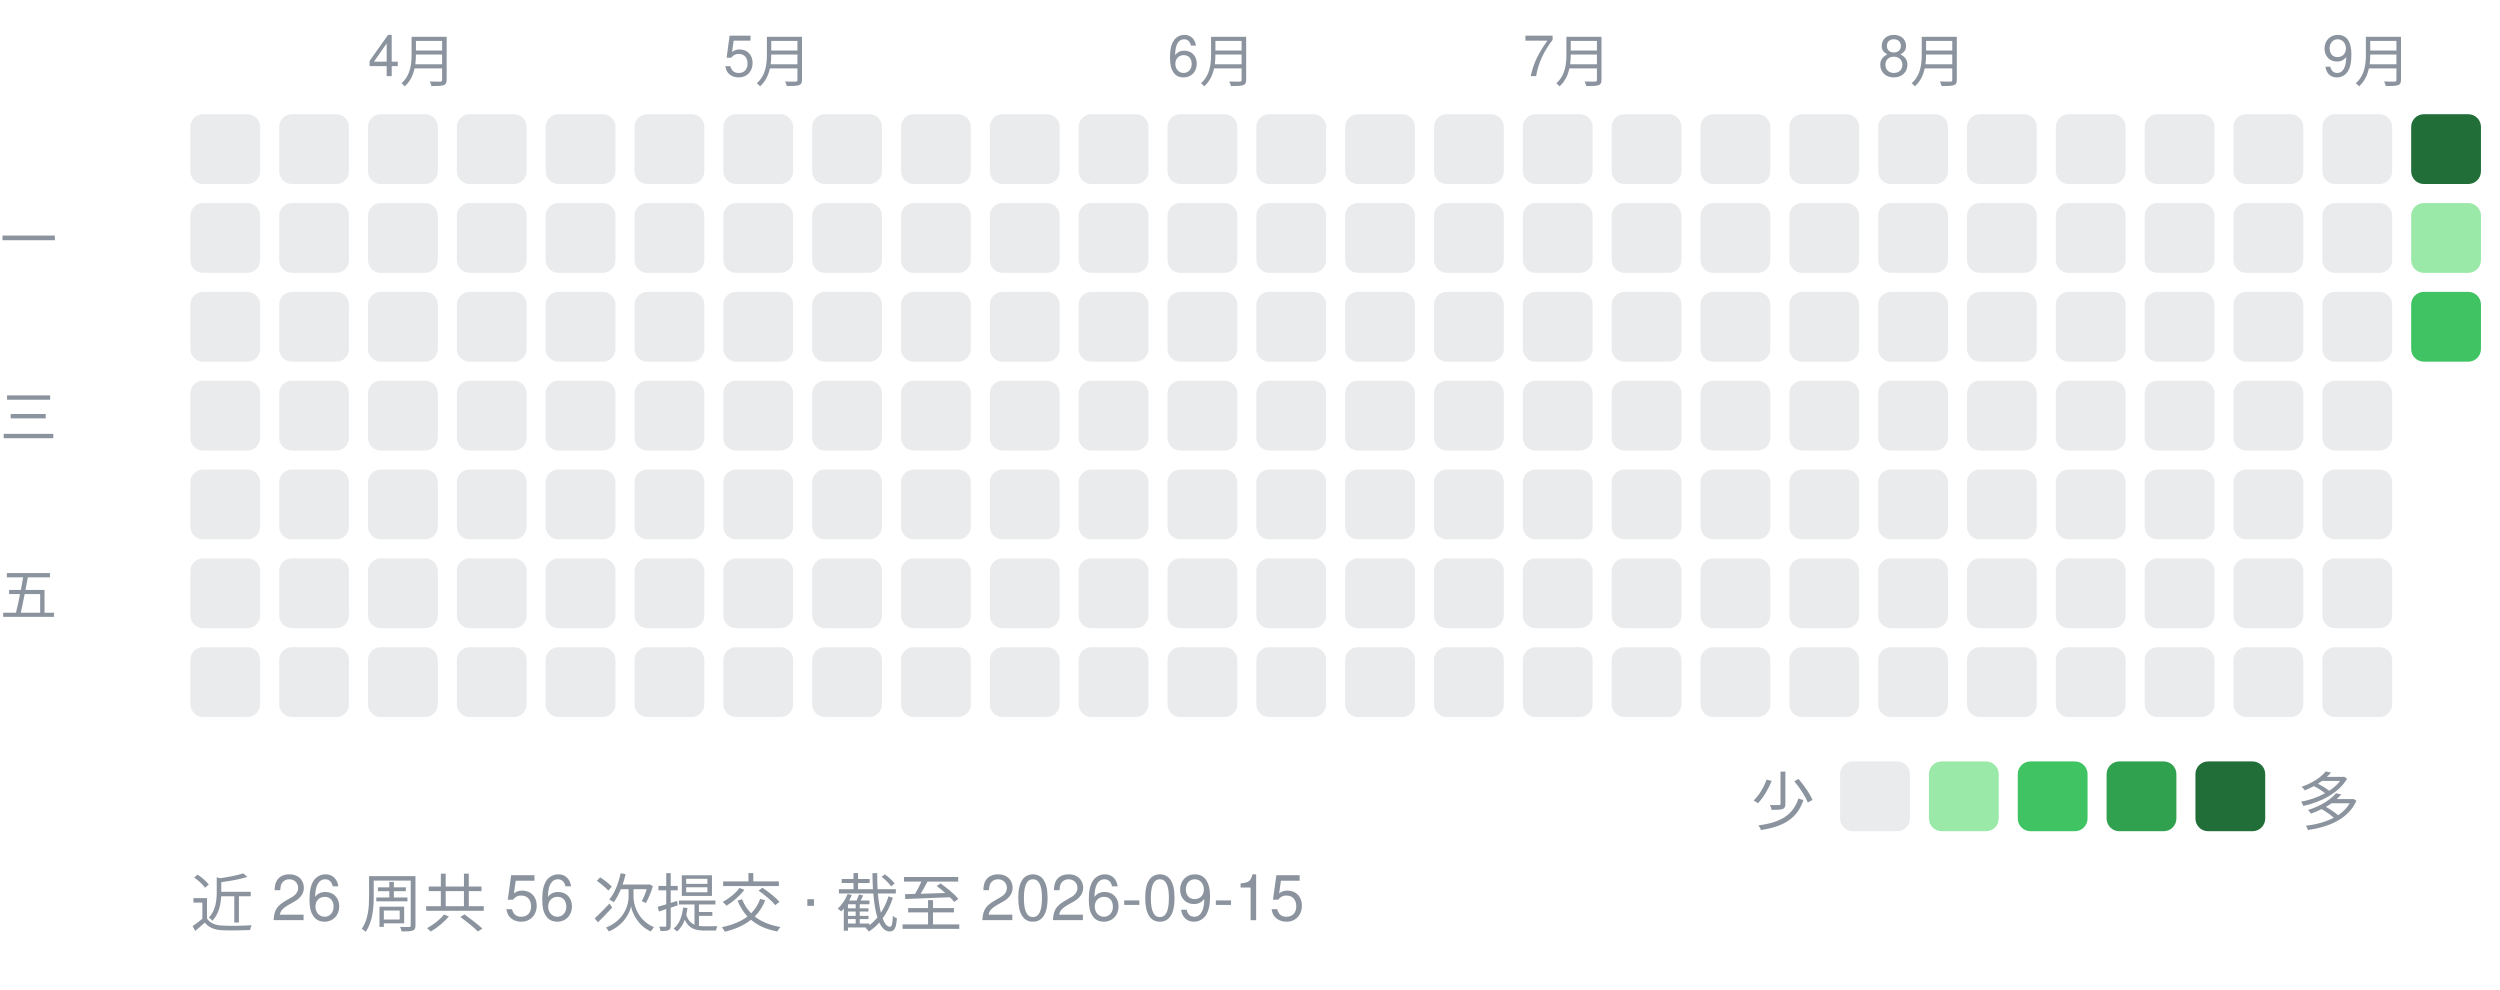
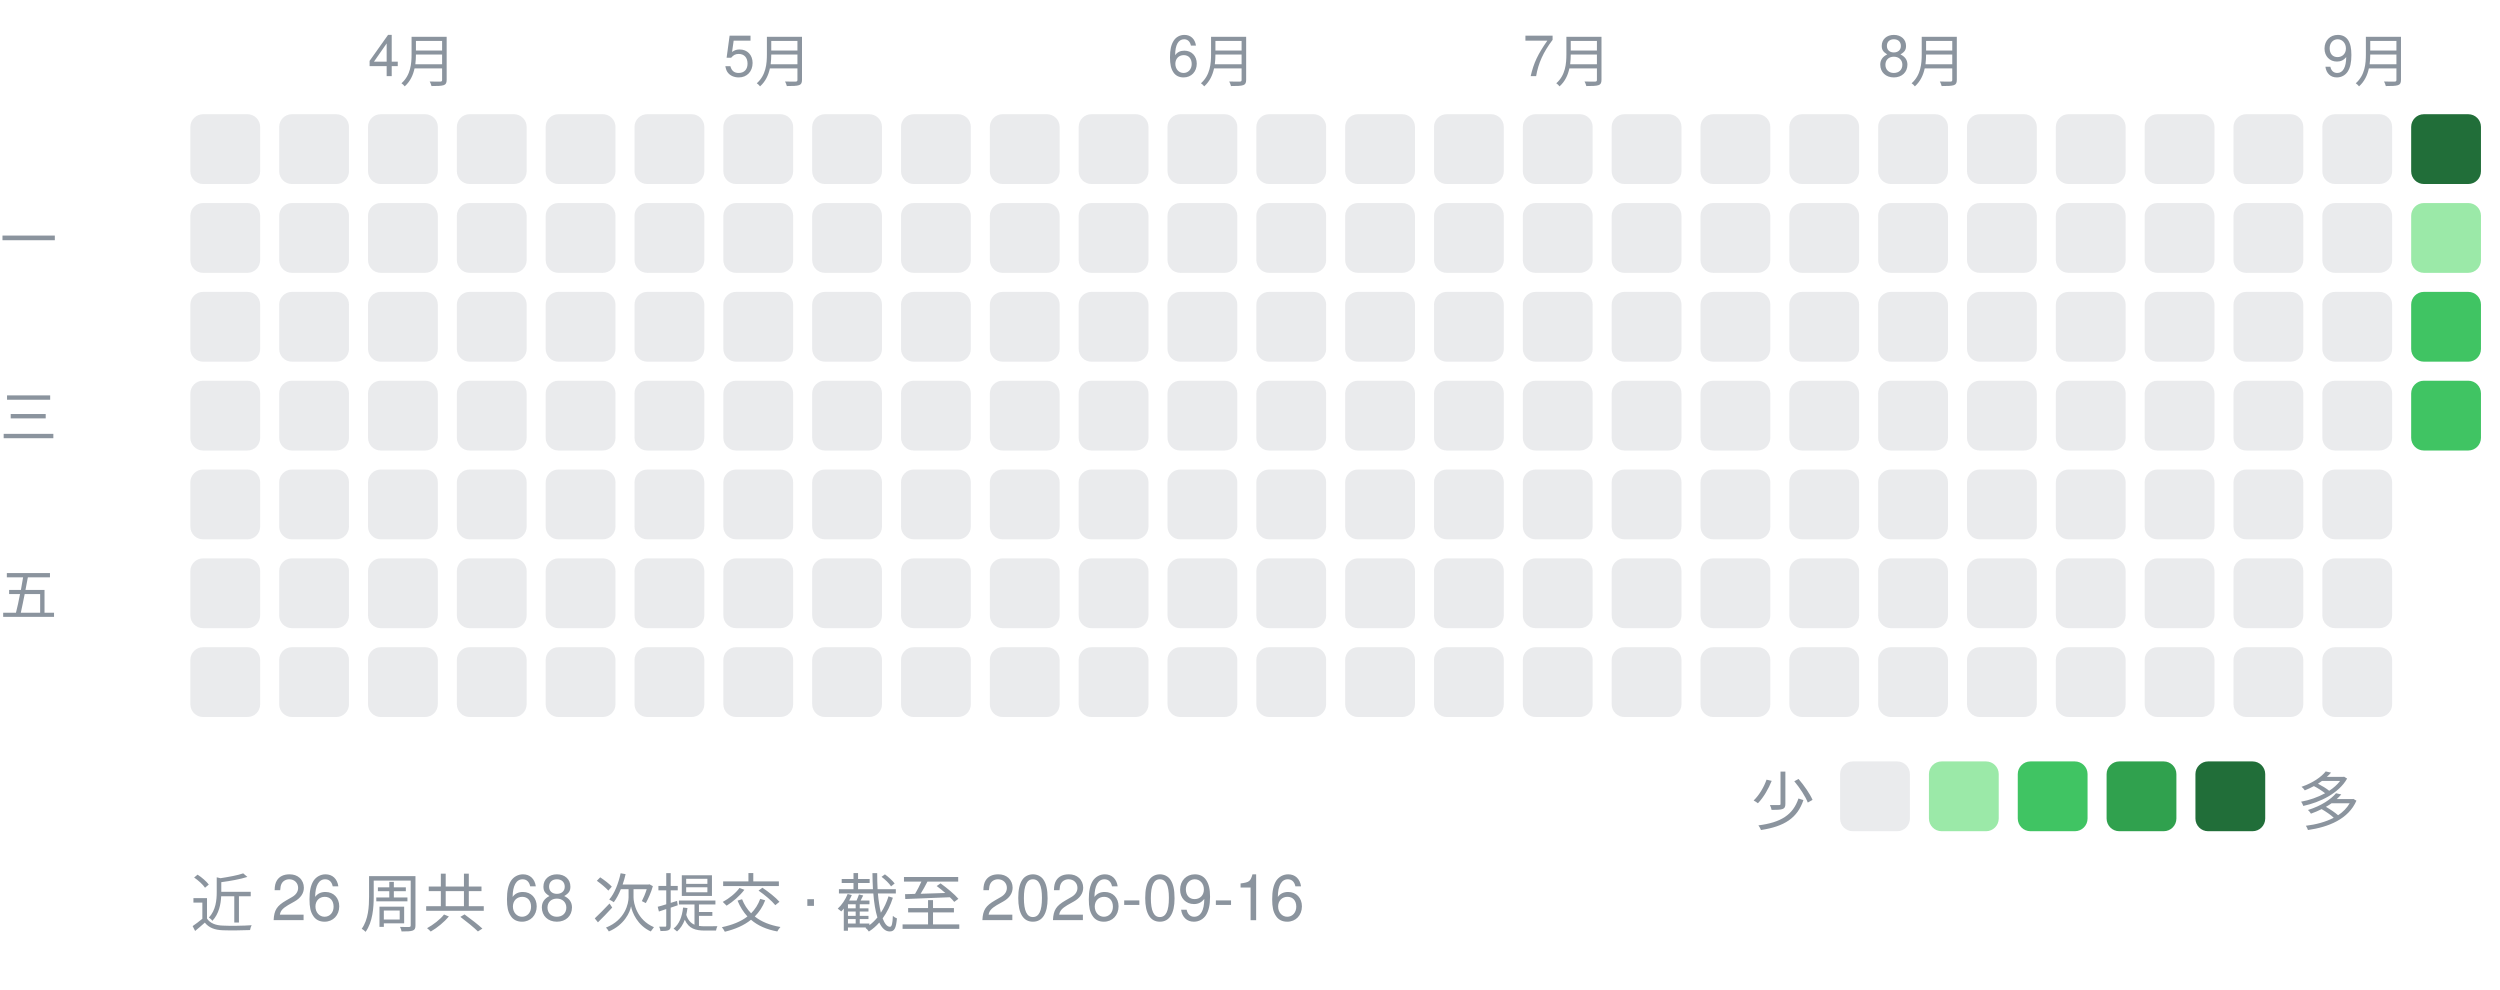
<svg xmlns="http://www.w3.org/2000/svg" width="394" height="156" viewBox="0 0 394 156" role="img">
  <g font-family="-apple-system,BlinkMacSystemFont,Segoe UI,Helvetica,Arial,PingFang SC,sans-serif" font-size="9" fill="#8b949e">
    <text x="58" y="12">4月</text>
    <text x="114" y="12">5月</text>
    <text x="184" y="12">6月</text>
    <text x="240" y="12">7月</text>
    <text x="296" y="12">8月</text>
    <text x="366" y="12">9月</text>
    <text x="0" y="41">一</text>
    <text x="0" y="69">三</text>
    <text x="0" y="97">五</text>
  </g>
  <rect x="30" y="18" width="11" height="11" rx="2" fill="rgba(139,148,158,0.18)" />
  <rect x="30" y="32" width="11" height="11" rx="2" fill="rgba(139,148,158,0.18)" />
  <rect x="30" y="46" width="11" height="11" rx="2" fill="rgba(139,148,158,0.18)" />
  <rect x="30" y="60" width="11" height="11" rx="2" fill="rgba(139,148,158,0.18)" />
  <rect x="30" y="74" width="11" height="11" rx="2" fill="rgba(139,148,158,0.18)" />
  <rect x="30" y="88" width="11" height="11" rx="2" fill="rgba(139,148,158,0.18)" />
  <rect x="30" y="102" width="11" height="11" rx="2" fill="rgba(139,148,158,0.18)" />
  <rect x="44" y="18" width="11" height="11" rx="2" fill="rgba(139,148,158,0.18)" />
  <rect x="44" y="32" width="11" height="11" rx="2" fill="rgba(139,148,158,0.18)" />
  <rect x="44" y="46" width="11" height="11" rx="2" fill="rgba(139,148,158,0.18)" />
  <rect x="44" y="60" width="11" height="11" rx="2" fill="rgba(139,148,158,0.18)" />
  <rect x="44" y="74" width="11" height="11" rx="2" fill="rgba(139,148,158,0.18)" />
  <rect x="44" y="88" width="11" height="11" rx="2" fill="rgba(139,148,158,0.18)" />
  <rect x="44" y="102" width="11" height="11" rx="2" fill="rgba(139,148,158,0.18)" />
  <rect x="58" y="18" width="11" height="11" rx="2" fill="rgba(139,148,158,0.18)" />
  <rect x="58" y="32" width="11" height="11" rx="2" fill="rgba(139,148,158,0.18)" />
  <rect x="58" y="46" width="11" height="11" rx="2" fill="rgba(139,148,158,0.18)" />
  <rect x="58" y="60" width="11" height="11" rx="2" fill="rgba(139,148,158,0.18)" />
  <rect x="58" y="74" width="11" height="11" rx="2" fill="rgba(139,148,158,0.18)" />
  <rect x="58" y="88" width="11" height="11" rx="2" fill="rgba(139,148,158,0.18)" />
  <rect x="58" y="102" width="11" height="11" rx="2" fill="rgba(139,148,158,0.18)" />
  <rect x="72" y="18" width="11" height="11" rx="2" fill="rgba(139,148,158,0.18)" />
  <rect x="72" y="32" width="11" height="11" rx="2" fill="rgba(139,148,158,0.18)" />
  <rect x="72" y="46" width="11" height="11" rx="2" fill="rgba(139,148,158,0.18)" />
  <rect x="72" y="60" width="11" height="11" rx="2" fill="rgba(139,148,158,0.18)" />
  <rect x="72" y="74" width="11" height="11" rx="2" fill="rgba(139,148,158,0.18)" />
  <rect x="72" y="88" width="11" height="11" rx="2" fill="rgba(139,148,158,0.18)" />
  <rect x="72" y="102" width="11" height="11" rx="2" fill="rgba(139,148,158,0.18)" />
  <rect x="86" y="18" width="11" height="11" rx="2" fill="rgba(139,148,158,0.18)" />
  <rect x="86" y="32" width="11" height="11" rx="2" fill="rgba(139,148,158,0.18)" />
  <rect x="86" y="46" width="11" height="11" rx="2" fill="rgba(139,148,158,0.18)" />
  <rect x="86" y="60" width="11" height="11" rx="2" fill="rgba(139,148,158,0.18)" />
  <rect x="86" y="74" width="11" height="11" rx="2" fill="rgba(139,148,158,0.18)" />
  <rect x="86" y="88" width="11" height="11" rx="2" fill="rgba(139,148,158,0.18)" />
  <rect x="86" y="102" width="11" height="11" rx="2" fill="rgba(139,148,158,0.18)" />
  <rect x="100" y="18" width="11" height="11" rx="2" fill="rgba(139,148,158,0.18)" />
  <rect x="100" y="32" width="11" height="11" rx="2" fill="rgba(139,148,158,0.18)" />
  <rect x="100" y="46" width="11" height="11" rx="2" fill="rgba(139,148,158,0.18)" />
  <rect x="100" y="60" width="11" height="11" rx="2" fill="rgba(139,148,158,0.18)" />
  <rect x="100" y="74" width="11" height="11" rx="2" fill="rgba(139,148,158,0.18)" />
  <rect x="100" y="88" width="11" height="11" rx="2" fill="rgba(139,148,158,0.18)" />
  <rect x="100" y="102" width="11" height="11" rx="2" fill="rgba(139,148,158,0.18)" />
  <rect x="114" y="18" width="11" height="11" rx="2" fill="rgba(139,148,158,0.18)" />
  <rect x="114" y="32" width="11" height="11" rx="2" fill="rgba(139,148,158,0.18)" />
  <rect x="114" y="46" width="11" height="11" rx="2" fill="rgba(139,148,158,0.18)" />
  <rect x="114" y="60" width="11" height="11" rx="2" fill="rgba(139,148,158,0.18)" />
  <rect x="114" y="74" width="11" height="11" rx="2" fill="rgba(139,148,158,0.18)" />
  <rect x="114" y="88" width="11" height="11" rx="2" fill="rgba(139,148,158,0.18)" />
  <rect x="114" y="102" width="11" height="11" rx="2" fill="rgba(139,148,158,0.18)" />
  <rect x="128" y="18" width="11" height="11" rx="2" fill="rgba(139,148,158,0.18)" />
  <rect x="128" y="32" width="11" height="11" rx="2" fill="rgba(139,148,158,0.18)" />
  <rect x="128" y="46" width="11" height="11" rx="2" fill="rgba(139,148,158,0.18)" />
  <rect x="128" y="60" width="11" height="11" rx="2" fill="rgba(139,148,158,0.18)" />
  <rect x="128" y="74" width="11" height="11" rx="2" fill="rgba(139,148,158,0.18)" />
  <rect x="128" y="88" width="11" height="11" rx="2" fill="rgba(139,148,158,0.18)" />
  <rect x="128" y="102" width="11" height="11" rx="2" fill="rgba(139,148,158,0.18)" />
  <rect x="142" y="18" width="11" height="11" rx="2" fill="rgba(139,148,158,0.18)" />
  <rect x="142" y="32" width="11" height="11" rx="2" fill="rgba(139,148,158,0.18)" />
  <rect x="142" y="46" width="11" height="11" rx="2" fill="rgba(139,148,158,0.18)" />
  <rect x="142" y="60" width="11" height="11" rx="2" fill="rgba(139,148,158,0.18)" />
  <rect x="142" y="74" width="11" height="11" rx="2" fill="rgba(139,148,158,0.18)" />
  <rect x="142" y="88" width="11" height="11" rx="2" fill="rgba(139,148,158,0.18)" />
  <rect x="142" y="102" width="11" height="11" rx="2" fill="rgba(139,148,158,0.18)" />
  <rect x="156" y="18" width="11" height="11" rx="2" fill="rgba(139,148,158,0.18)" />
  <rect x="156" y="32" width="11" height="11" rx="2" fill="rgba(139,148,158,0.18)" />
  <rect x="156" y="46" width="11" height="11" rx="2" fill="rgba(139,148,158,0.18)" />
  <rect x="156" y="60" width="11" height="11" rx="2" fill="rgba(139,148,158,0.18)" />
  <rect x="156" y="74" width="11" height="11" rx="2" fill="rgba(139,148,158,0.18)" />
  <rect x="156" y="88" width="11" height="11" rx="2" fill="rgba(139,148,158,0.18)" />
  <rect x="156" y="102" width="11" height="11" rx="2" fill="rgba(139,148,158,0.18)" />
  <rect x="170" y="18" width="11" height="11" rx="2" fill="rgba(139,148,158,0.18)" />
  <rect x="170" y="32" width="11" height="11" rx="2" fill="rgba(139,148,158,0.18)" />
  <rect x="170" y="46" width="11" height="11" rx="2" fill="rgba(139,148,158,0.18)" />
  <rect x="170" y="60" width="11" height="11" rx="2" fill="rgba(139,148,158,0.18)" />
  <rect x="170" y="74" width="11" height="11" rx="2" fill="rgba(139,148,158,0.18)" />
  <rect x="170" y="88" width="11" height="11" rx="2" fill="rgba(139,148,158,0.18)" />
  <rect x="170" y="102" width="11" height="11" rx="2" fill="rgba(139,148,158,0.18)" />
  <rect x="184" y="18" width="11" height="11" rx="2" fill="rgba(139,148,158,0.18)" />
  <rect x="184" y="32" width="11" height="11" rx="2" fill="rgba(139,148,158,0.18)" />
  <rect x="184" y="46" width="11" height="11" rx="2" fill="rgba(139,148,158,0.18)" />
  <rect x="184" y="60" width="11" height="11" rx="2" fill="rgba(139,148,158,0.18)" />
  <rect x="184" y="74" width="11" height="11" rx="2" fill="rgba(139,148,158,0.18)" />
  <rect x="184" y="88" width="11" height="11" rx="2" fill="rgba(139,148,158,0.18)" />
  <rect x="184" y="102" width="11" height="11" rx="2" fill="rgba(139,148,158,0.18)" />
  <rect x="198" y="18" width="11" height="11" rx="2" fill="rgba(139,148,158,0.18)" />
  <rect x="198" y="32" width="11" height="11" rx="2" fill="rgba(139,148,158,0.18)" />
  <rect x="198" y="46" width="11" height="11" rx="2" fill="rgba(139,148,158,0.18)" />
  <rect x="198" y="60" width="11" height="11" rx="2" fill="rgba(139,148,158,0.18)" />
  <rect x="198" y="74" width="11" height="11" rx="2" fill="rgba(139,148,158,0.18)" />
  <rect x="198" y="88" width="11" height="11" rx="2" fill="rgba(139,148,158,0.18)" />
  <rect x="198" y="102" width="11" height="11" rx="2" fill="rgba(139,148,158,0.18)" />
  <rect x="212" y="18" width="11" height="11" rx="2" fill="rgba(139,148,158,0.18)" />
  <rect x="212" y="32" width="11" height="11" rx="2" fill="rgba(139,148,158,0.18)" />
  <rect x="212" y="46" width="11" height="11" rx="2" fill="rgba(139,148,158,0.18)" />
  <rect x="212" y="60" width="11" height="11" rx="2" fill="rgba(139,148,158,0.18)" />
  <rect x="212" y="74" width="11" height="11" rx="2" fill="rgba(139,148,158,0.18)" />
  <rect x="212" y="88" width="11" height="11" rx="2" fill="rgba(139,148,158,0.18)" />
  <rect x="212" y="102" width="11" height="11" rx="2" fill="rgba(139,148,158,0.18)" />
  <rect x="226" y="18" width="11" height="11" rx="2" fill="rgba(139,148,158,0.18)" />
  <rect x="226" y="32" width="11" height="11" rx="2" fill="rgba(139,148,158,0.18)" />
  <rect x="226" y="46" width="11" height="11" rx="2" fill="rgba(139,148,158,0.18)" />
  <rect x="226" y="60" width="11" height="11" rx="2" fill="rgba(139,148,158,0.18)" />
  <rect x="226" y="74" width="11" height="11" rx="2" fill="rgba(139,148,158,0.18)" />
  <rect x="226" y="88" width="11" height="11" rx="2" fill="rgba(139,148,158,0.18)" />
  <rect x="226" y="102" width="11" height="11" rx="2" fill="rgba(139,148,158,0.18)" />
  <rect x="240" y="18" width="11" height="11" rx="2" fill="rgba(139,148,158,0.18)" />
  <rect x="240" y="32" width="11" height="11" rx="2" fill="rgba(139,148,158,0.18)" />
  <rect x="240" y="46" width="11" height="11" rx="2" fill="rgba(139,148,158,0.18)" />
  <rect x="240" y="60" width="11" height="11" rx="2" fill="rgba(139,148,158,0.18)" />
  <rect x="240" y="74" width="11" height="11" rx="2" fill="rgba(139,148,158,0.18)" />
  <rect x="240" y="88" width="11" height="11" rx="2" fill="rgba(139,148,158,0.18)" />
  <rect x="240" y="102" width="11" height="11" rx="2" fill="rgba(139,148,158,0.18)" />
  <rect x="254" y="18" width="11" height="11" rx="2" fill="rgba(139,148,158,0.18)" />
  <rect x="254" y="32" width="11" height="11" rx="2" fill="rgba(139,148,158,0.18)" />
  <rect x="254" y="46" width="11" height="11" rx="2" fill="rgba(139,148,158,0.18)" />
  <rect x="254" y="60" width="11" height="11" rx="2" fill="rgba(139,148,158,0.18)" />
  <rect x="254" y="74" width="11" height="11" rx="2" fill="rgba(139,148,158,0.18)" />
  <rect x="254" y="88" width="11" height="11" rx="2" fill="rgba(139,148,158,0.18)" />
  <rect x="254" y="102" width="11" height="11" rx="2" fill="rgba(139,148,158,0.18)" />
  <rect x="268" y="18" width="11" height="11" rx="2" fill="rgba(139,148,158,0.18)" />
  <rect x="268" y="32" width="11" height="11" rx="2" fill="rgba(139,148,158,0.18)" />
  <rect x="268" y="46" width="11" height="11" rx="2" fill="rgba(139,148,158,0.18)" />
  <rect x="268" y="60" width="11" height="11" rx="2" fill="rgba(139,148,158,0.18)" />
  <rect x="268" y="74" width="11" height="11" rx="2" fill="rgba(139,148,158,0.18)" />
  <rect x="268" y="88" width="11" height="11" rx="2" fill="rgba(139,148,158,0.18)" />
  <rect x="268" y="102" width="11" height="11" rx="2" fill="rgba(139,148,158,0.18)" />
  <rect x="282" y="18" width="11" height="11" rx="2" fill="rgba(139,148,158,0.18)" />
  <rect x="282" y="32" width="11" height="11" rx="2" fill="rgba(139,148,158,0.18)" />
  <rect x="282" y="46" width="11" height="11" rx="2" fill="rgba(139,148,158,0.18)" />
  <rect x="282" y="60" width="11" height="11" rx="2" fill="rgba(139,148,158,0.18)" />
  <rect x="282" y="74" width="11" height="11" rx="2" fill="rgba(139,148,158,0.18)" />
  <rect x="282" y="88" width="11" height="11" rx="2" fill="rgba(139,148,158,0.18)" />
  <rect x="282" y="102" width="11" height="11" rx="2" fill="rgba(139,148,158,0.18)" />
  <rect x="296" y="18" width="11" height="11" rx="2" fill="rgba(139,148,158,0.18)" />
  <rect x="296" y="32" width="11" height="11" rx="2" fill="rgba(139,148,158,0.18)" />
  <rect x="296" y="46" width="11" height="11" rx="2" fill="rgba(139,148,158,0.18)" />
  <rect x="296" y="60" width="11" height="11" rx="2" fill="rgba(139,148,158,0.18)" />
  <rect x="296" y="74" width="11" height="11" rx="2" fill="rgba(139,148,158,0.18)" />
  <rect x="296" y="88" width="11" height="11" rx="2" fill="rgba(139,148,158,0.18)" />
  <rect x="296" y="102" width="11" height="11" rx="2" fill="rgba(139,148,158,0.18)" />
  <rect x="310" y="18" width="11" height="11" rx="2" fill="rgba(139,148,158,0.18)" />
  <rect x="310" y="32" width="11" height="11" rx="2" fill="rgba(139,148,158,0.18)" />
  <rect x="310" y="46" width="11" height="11" rx="2" fill="rgba(139,148,158,0.18)" />
  <rect x="310" y="60" width="11" height="11" rx="2" fill="rgba(139,148,158,0.18)" />
  <rect x="310" y="74" width="11" height="11" rx="2" fill="rgba(139,148,158,0.18)" />
  <rect x="310" y="88" width="11" height="11" rx="2" fill="rgba(139,148,158,0.18)" />
  <rect x="310" y="102" width="11" height="11" rx="2" fill="rgba(139,148,158,0.18)" />
  <rect x="324" y="18" width="11" height="11" rx="2" fill="rgba(139,148,158,0.18)" />
  <rect x="324" y="32" width="11" height="11" rx="2" fill="rgba(139,148,158,0.18)" />
  <rect x="324" y="46" width="11" height="11" rx="2" fill="rgba(139,148,158,0.18)" />
  <rect x="324" y="60" width="11" height="11" rx="2" fill="rgba(139,148,158,0.18)" />
  <rect x="324" y="74" width="11" height="11" rx="2" fill="rgba(139,148,158,0.18)" />
  <rect x="324" y="88" width="11" height="11" rx="2" fill="rgba(139,148,158,0.18)" />
  <rect x="324" y="102" width="11" height="11" rx="2" fill="rgba(139,148,158,0.18)" />
  <rect x="338" y="18" width="11" height="11" rx="2" fill="rgba(139,148,158,0.18)" />
  <rect x="338" y="32" width="11" height="11" rx="2" fill="rgba(139,148,158,0.18)" />
  <rect x="338" y="46" width="11" height="11" rx="2" fill="rgba(139,148,158,0.18)" />
  <rect x="338" y="60" width="11" height="11" rx="2" fill="rgba(139,148,158,0.18)" />
  <rect x="338" y="74" width="11" height="11" rx="2" fill="rgba(139,148,158,0.18)" />
  <rect x="338" y="88" width="11" height="11" rx="2" fill="rgba(139,148,158,0.18)" />
  <rect x="338" y="102" width="11" height="11" rx="2" fill="rgba(139,148,158,0.18)" />
  <rect x="352" y="18" width="11" height="11" rx="2" fill="rgba(139,148,158,0.18)" />
  <rect x="352" y="32" width="11" height="11" rx="2" fill="rgba(139,148,158,0.18)" />
  <rect x="352" y="46" width="11" height="11" rx="2" fill="rgba(139,148,158,0.18)" />
  <rect x="352" y="60" width="11" height="11" rx="2" fill="rgba(139,148,158,0.18)" />
  <rect x="352" y="74" width="11" height="11" rx="2" fill="rgba(139,148,158,0.18)" />
  <rect x="352" y="88" width="11" height="11" rx="2" fill="rgba(139,148,158,0.18)" />
  <rect x="352" y="102" width="11" height="11" rx="2" fill="rgba(139,148,158,0.18)" />
  <rect x="366" y="18" width="11" height="11" rx="2" fill="rgba(139,148,158,0.18)" />
  <rect x="366" y="32" width="11" height="11" rx="2" fill="rgba(139,148,158,0.18)" />
  <rect x="366" y="46" width="11" height="11" rx="2" fill="rgba(139,148,158,0.18)" />
  <rect x="366" y="60" width="11" height="11" rx="2" fill="rgba(139,148,158,0.18)" />
  <rect x="366" y="74" width="11" height="11" rx="2" fill="rgba(139,148,158,0.18)" />
  <rect x="366" y="88" width="11" height="11" rx="2" fill="rgba(139,148,158,0.18)" />
  <rect x="366" y="102" width="11" height="11" rx="2" fill="rgba(139,148,158,0.18)" />
  <rect x="380" y="18" width="11" height="11" rx="2" fill="#216e39" />
  <rect x="380" y="32" width="11" height="11" rx="2" fill="#9be9a8" />
  <rect x="380" y="46" width="11" height="11" rx="2" fill="#40c463" />
+   <rect x="380" y="60" width="11" height="11" rx="2" fill="#40c463" />
  <g font-family="-apple-system,BlinkMacSystemFont,Segoe UI,Helvetica,Arial,PingFang SC,sans-serif" font-size="10" fill="#8b949e">
-     <text x="30" y="146">近 26 周共 56 次提交 · 截至 2026-09-15</text>
+     <text x="30" y="146">近 26 周共 68 次提交 · 截至 2026-09-16</text>
    <text x="286" y="130" text-anchor="end">少</text>
    <rect x="290" y="120" width="11" height="11" rx="2" fill="rgba(139,148,158,0.18)" />
    <rect x="304" y="120" width="11" height="11" rx="2" fill="#9be9a8" />
    <rect x="318" y="120" width="11" height="11" rx="2" fill="#40c463" />
    <rect x="332" y="120" width="11" height="11" rx="2" fill="#30a14e" />
    <rect x="346" y="120" width="11" height="11" rx="2" fill="#216e39" />
    <text x="362" y="130">多</text>
  </g>
</svg>
